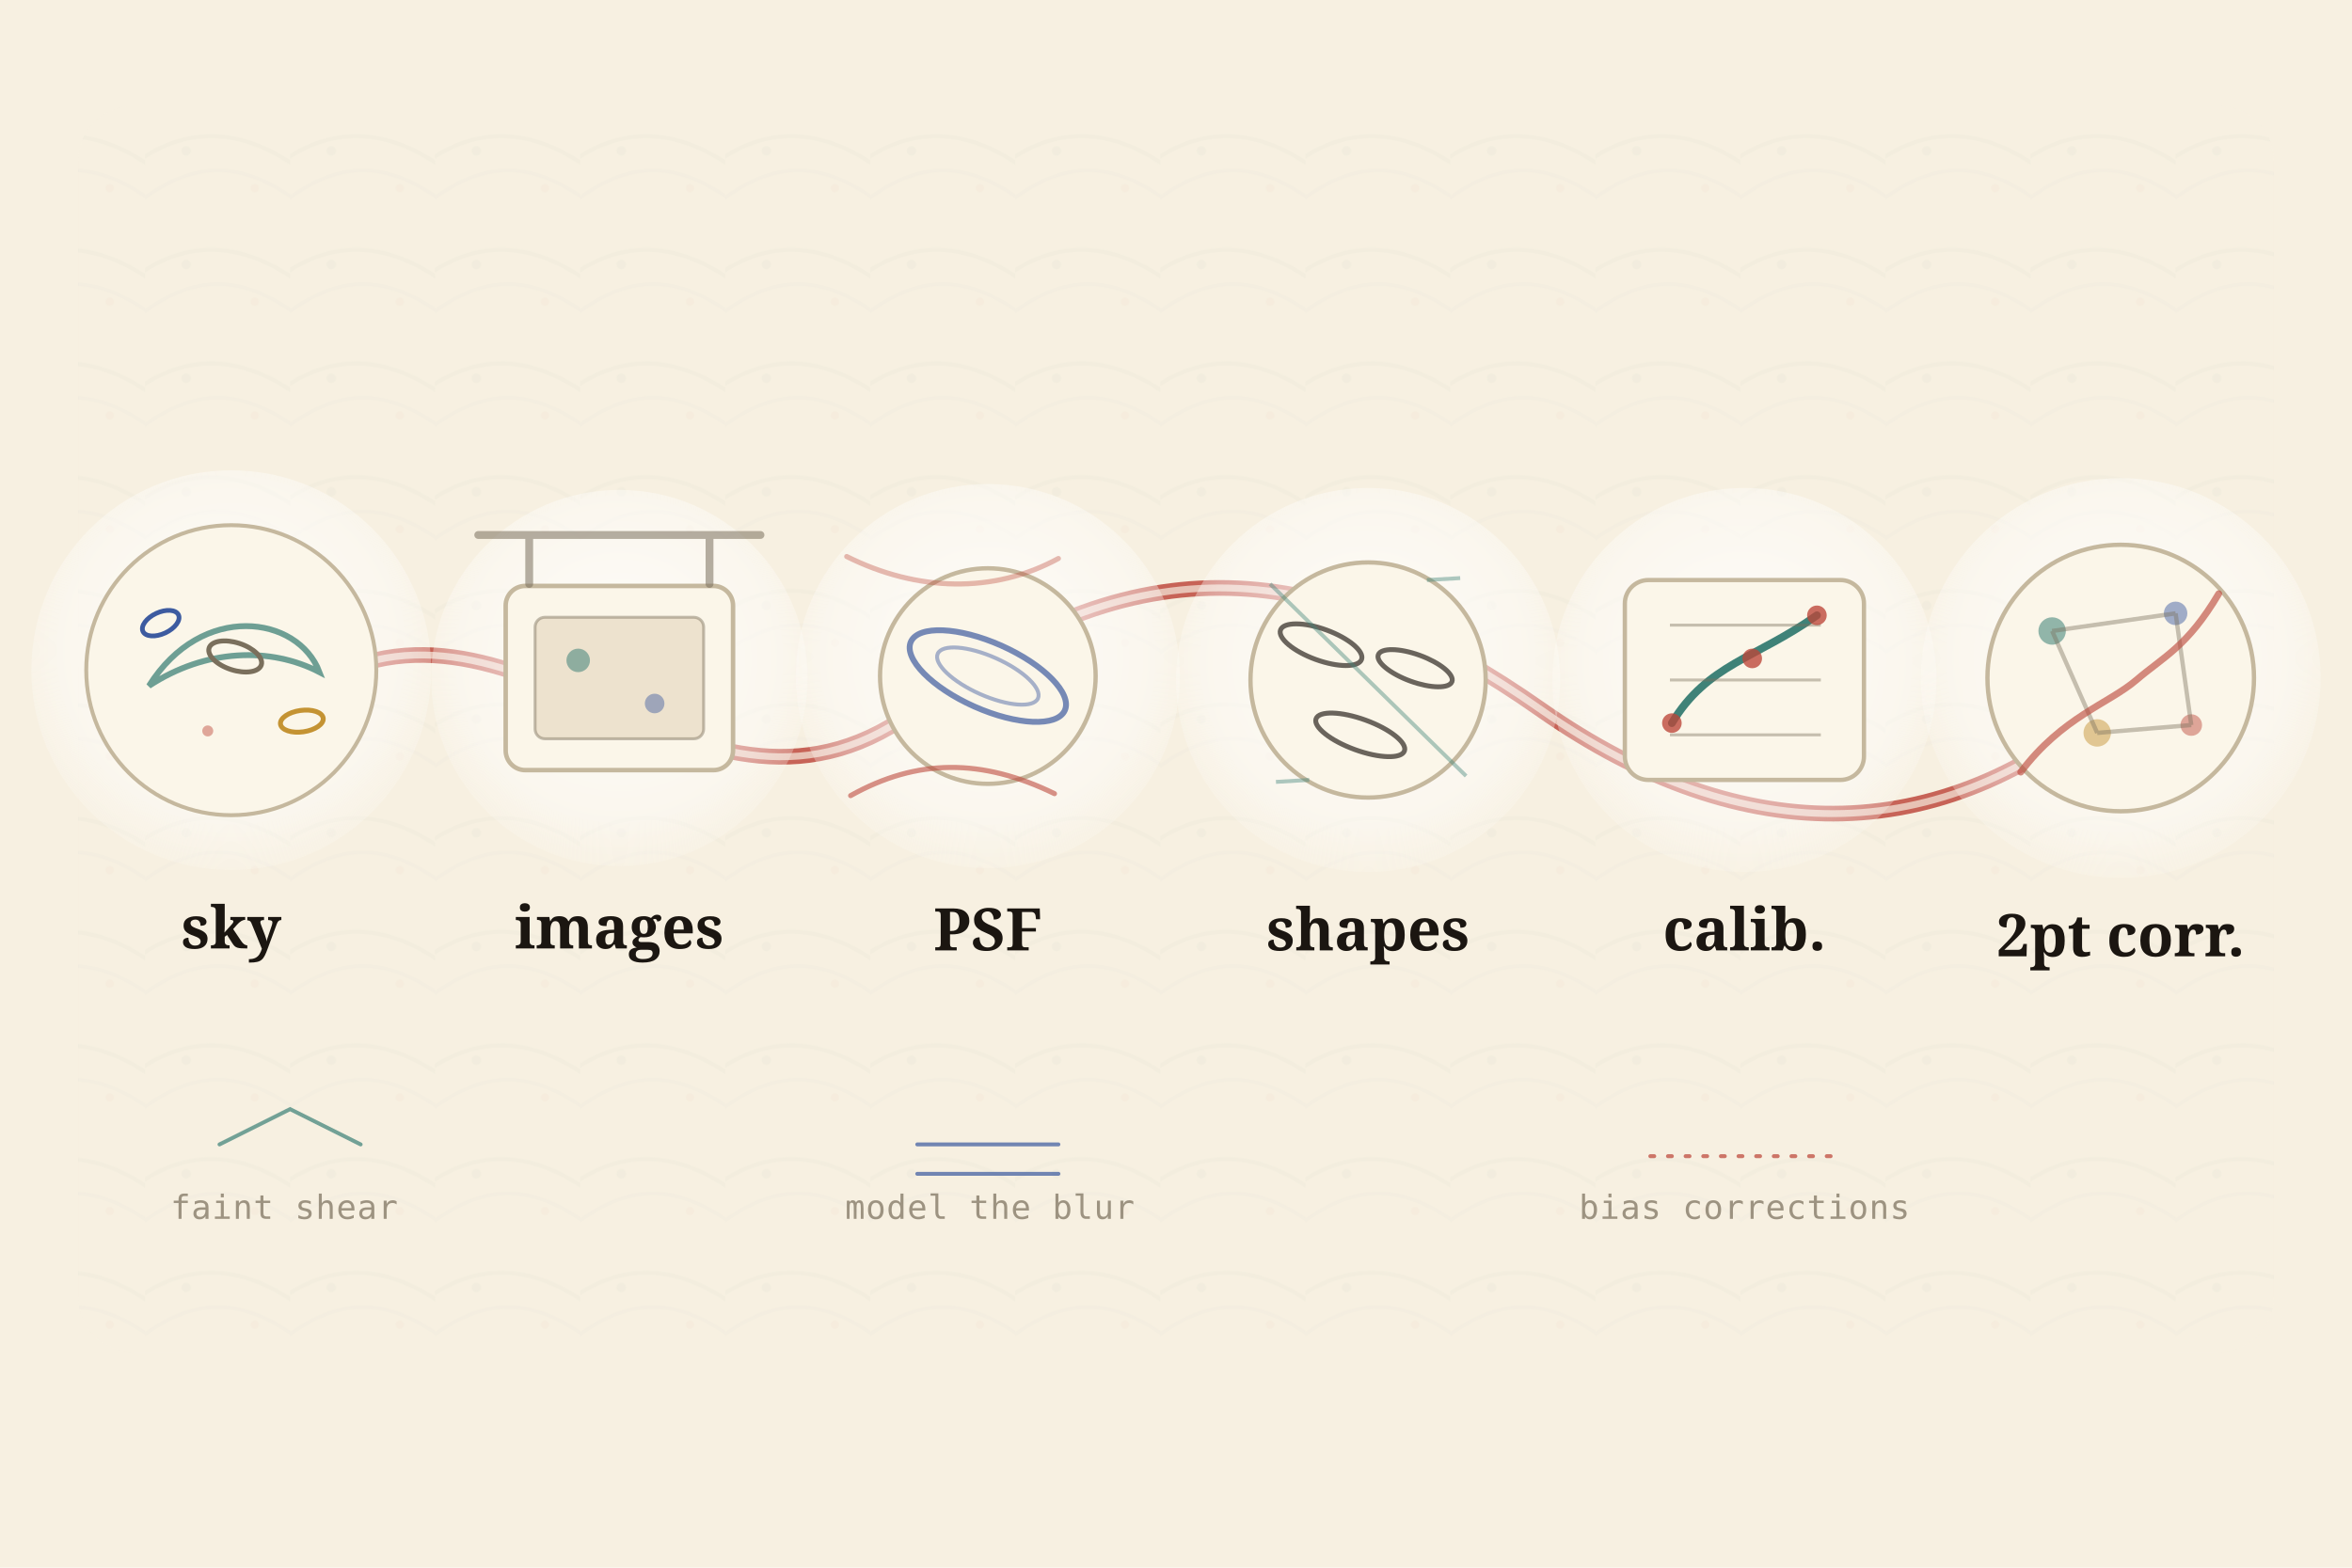
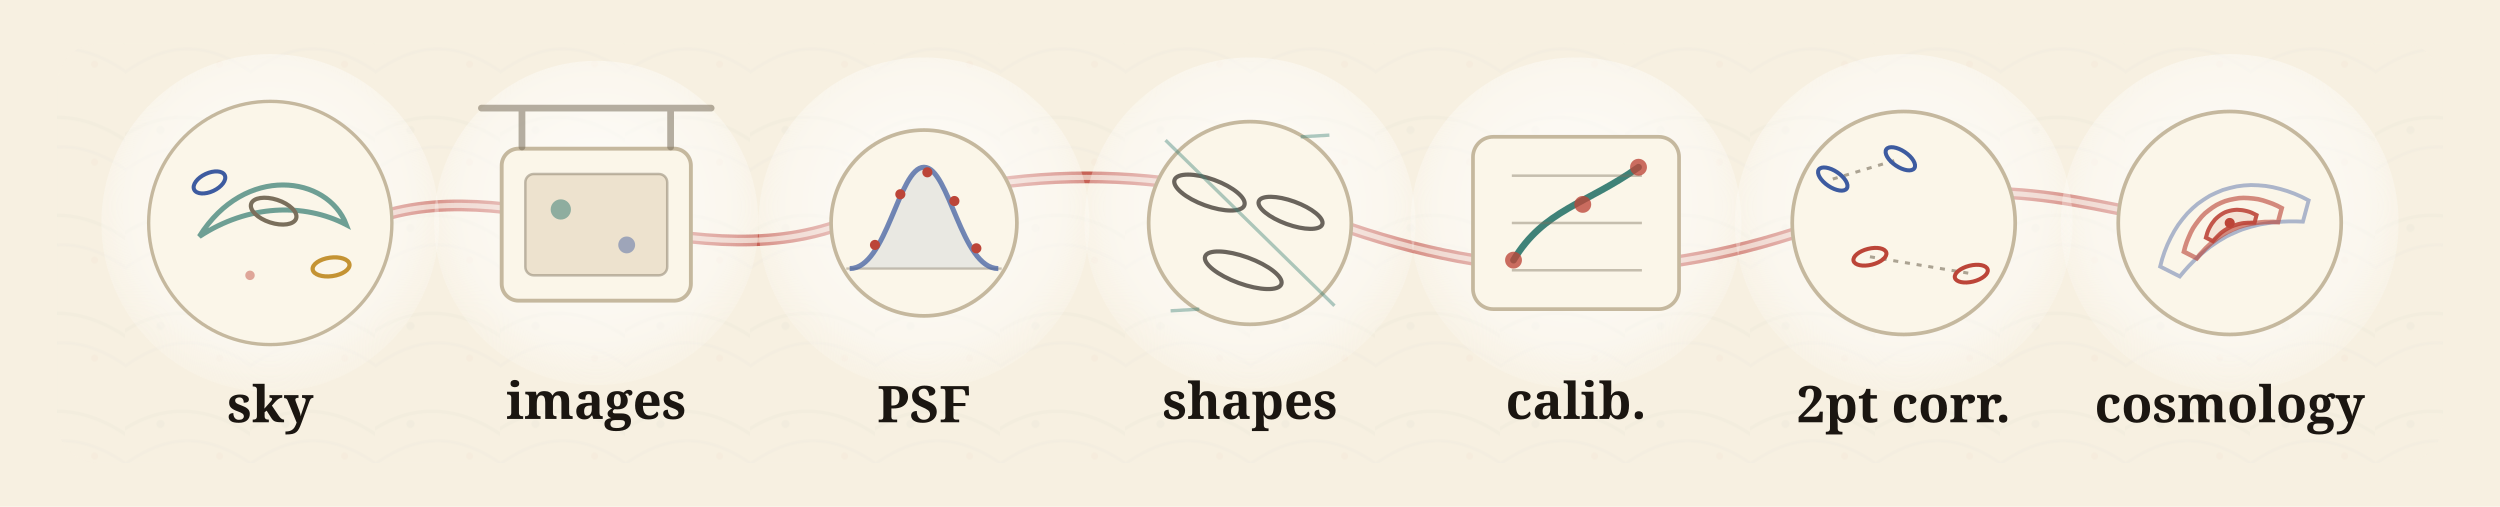
- <svg xmlns="http://www.w3.org/2000/svg" viewBox="0 0 1200 800" role="img" aria-labelledby="title desc">
+ <svg xmlns="http://www.w3.org/2000/svg" viewBox="0 0 1480 300" role="img" aria-labelledby="title desc">
  <defs>
    <style>
      .label { font-family: "EB Garamond", Georgia, serif; font-size: 30px; font-weight: 600; fill: #1b1611; }
-       .small { font-family: "IBM Plex Mono", ui-monospace, monospace; font-size: 17px; fill: #7a6f5c; letter-spacing: 0.02em; }
      .ink { stroke: #1b1611; }
      .muted { stroke: #7a6f5c; }
      .accent { stroke: #bc4538; }
      .teal { stroke: #3f8278; }
      .cobalt { stroke: #3d5ba0; }
      .ochre { stroke: #c49333; }
    </style>
-     <filter id="soft" x="-40%" y="-40%" width="180%" height="180%">
-       <feGaussianBlur stdDeviation="8" />
-     </filter>
    <marker id="arrow" viewBox="0 0 10 10" refX="8" refY="5" markerWidth="7" markerHeight="7" orient="auto-start-reverse">
      <path d="M 0 0 L 10 5 L 0 10 z" fill="#bc4538" />
    </marker>
    <radialGradient id="nodeGlow" cx="50%" cy="45%" r="70%">
      <stop offset="0%" stop-color="#ffffff" stop-opacity="0.84" />
      <stop offset="62%" stop-color="#ffffff" stop-opacity="0.42" />
      <stop offset="100%" stop-color="#f7f0e1" stop-opacity="0" />
    </radialGradient>
    <pattern id="fiber" width="74" height="58" patternUnits="userSpaceOnUse">
      <path d="M-12 31 C 18 4, 52 5, 86 34" fill="none" stroke="#3f8278" stroke-opacity="0.13" stroke-width="2" />
      <path d="M-8 49 C 22 24, 48 21, 82 48" fill="none" stroke="#3d5ba0" stroke-opacity="0.10" stroke-width="1.7" />
      <circle cx="21" cy="19" r="2.4" fill="#3f8278" fill-opacity="0.16" />
      <circle cx="56" cy="38" r="2.1" fill="#bc4538" fill-opacity="0.12" />
    </pattern>
  </defs>
-   <rect width="1200" height="800" fill="#f7f0e1" />
-   <rect x="40" y="54" width="1120" height="636" rx="28" fill="url(#fiber)" opacity="0.62" />
-   <rect x="40" y="54" width="1120" height="636" rx="28" fill="#f7f0e1" opacity="0.72" />
-   <path d="M 151 356 C 261 276, 356 449, 470 360 S 682 289, 786 362 S 994 434, 1084 352" fill="none" stroke="#bc4538" stroke-width="8" stroke-linecap="round" stroke-opacity="0.82" marker-end="url(#arrow)" />
-   <path d="M 151 356 C 261 276, 356 449, 470 360 S 682 289, 786 362 S 994 434, 1084 352" fill="none" stroke="#f7f0e1" stroke-width="3.5" stroke-linecap="round" stroke-opacity="0.68" />
-   <g transform="translate(118 342)">
-     <circle r="102" fill="url(#nodeGlow)" />
-     <circle r="74" fill="#fbf6e9" stroke="#c5b89e" stroke-width="2" />
+   <rect width="1480" height="300" fill="#f7f0e1" />
+   <rect x="34" y="26" width="1412" height="248" rx="24" fill="url(#fiber)" opacity="0.62" />
+   <rect x="34" y="26" width="1412" height="248" rx="24" fill="#f7f0e1" opacity="0.72" />
+   <path d="M 215 132 C 300 96, 405 168, 500 132 S 690 96, 790 132 S 980 168, 1080 132 S 1235 124, 1300 132" fill="none" stroke="#bc4538" stroke-width="7" stroke-linecap="round" stroke-opacity="0.82" marker-end="url(#arrow)" />
+   <path d="M 215 132 C 300 96, 405 168, 500 132 S 690 96, 790 132 S 980 168, 1080 132 S 1235 124, 1300 132" fill="none" stroke="#f7f0e1" stroke-width="3" stroke-linecap="round" stroke-opacity="0.68" />
+   <g transform="translate(160 132)">
+     <circle r="100" fill="url(#nodeGlow)" />
+     <circle r="72" fill="#fbf6e9" stroke="#c5b89e" stroke-width="2" />
    <path d="M-42 8 C-15 -35, 34 -28, 45 1 C 20 -12, -13 -11, -42 8Z" fill="none" class="teal" stroke-width="3" opacity="0.75" />
    <ellipse cx="-36" cy="-24" rx="10" ry="5.5" fill="none" class="cobalt" stroke-width="2.4" transform="rotate(-25 -36 -24)" />
    <ellipse cx="2" cy="-7" rx="14" ry="7" fill="none" class="muted" stroke-width="2.5" transform="rotate(18 2 -7)" />
    <ellipse cx="36" cy="26" rx="11" ry="5.5" fill="none" class="ochre" stroke-width="2.5" transform="rotate(-8 36 26)" />
    <circle cx="-12" cy="31" r="2.8" fill="#bc4538" opacity="0.45" />
-     <text class="label" x="0" y="142" text-anchor="middle">sky</text>
+     <text class="label" x="0" y="118" text-anchor="middle">sky</text>
  </g>
-   <g transform="translate(316 346)">
+   <g transform="translate(353 132)">
    <circle r="96" fill="url(#nodeGlow)" />
-     <rect x="-58" y="-47" width="116" height="94" rx="10" fill="#fbf6e9" stroke="#c5b89e" stroke-width="2.3" />
-     <rect x="-43" y="-31" width="86" height="62" rx="5" fill="#ede2ce" stroke="#7a6f5c" stroke-opacity="0.45" stroke-width="1.5" />
-     <circle cx="-21" cy="-9" r="6" fill="#3f8278" opacity="0.55" />
+     <rect x="-56" y="-44" width="112" height="90" rx="10" fill="#fbf6e9" stroke="#c5b89e" stroke-width="2.3" />
+     <rect x="-42" y="-29" width="84" height="60" rx="5" fill="#ede2ce" stroke="#7a6f5c" stroke-opacity="0.45" stroke-width="1.5" />
+     <circle cx="-21" cy="-8" r="6" fill="#3f8278" opacity="0.55" />
    <circle cx="18" cy="13" r="5" fill="#3d5ba0" opacity="0.45" />
-     <path d="M-72 -73 L72 -73 M-46 -73 L-46 -48 M46 -73 L46 -48" fill="none" class="muted" stroke-width="4" stroke-linecap="round" opacity="0.55" />
-     <text class="label" x="0" y="138" text-anchor="middle">images</text>
+     <path d="M-68 -68 L68 -68 M-44 -68 L-44 -45 M44 -68 L44 -45" fill="none" class="muted" stroke-width="4" stroke-linecap="round" opacity="0.55" />
+     <text class="label" x="0" y="116" text-anchor="middle">images</text>
  </g>
-   <g transform="translate(504 345)">
+   <g transform="translate(547 132)">
    <circle r="98" fill="url(#nodeGlow)" />
    <circle r="55" fill="#fbf6e9" stroke="#c5b89e" stroke-width="2.2" />
-     <ellipse rx="43" ry="17" fill="none" class="cobalt" stroke-width="3" opacity="0.7" transform="rotate(24)" />
-     <ellipse rx="28" ry="10" fill="none" class="cobalt" stroke-width="2" opacity="0.45" transform="rotate(24)" />
-     <path d="M-70 61 C-36 42, -3 42, 34 60" fill="none" class="accent" stroke-width="2.6" stroke-linecap="round" opacity="0.58" />
-     <path d="M-72 -61 C-36 -43, 3 -42, 36 -60" fill="none" class="accent" stroke-width="2.6" stroke-linecap="round" opacity="0.36" />
-     <text class="label" x="0" y="140" text-anchor="middle">PSF</text>
+     <path d="M-44 27 C-22 27, -15 -33, 0 -33 C15 -33, 22 27, 44 27 Z" fill="#3d5ba0" fill-opacity="0.09" />
+     <path d="M-46 27 H46" class="muted" stroke-width="1.4" opacity="0.4" />
+     <path d="M-44 27 C-22 27, -15 -33, 0 -33 C15 -33, 22 27, 44 27" fill="none" class="cobalt" stroke-width="3" opacity="0.72" />
+     <circle cx="-29" cy="13" r="3" fill="#bc4538" />
+     <circle cx="-14" cy="-17" r="3" fill="#bc4538" />
+     <circle cx="2" cy="-30" r="3" fill="#bc4538" />
+     <circle cx="18" cy="-13" r="3" fill="#bc4538" />
+     <circle cx="31" cy="15" r="3" fill="#bc4538" />
+     <text class="label" x="0" y="118" text-anchor="middle">PSF</text>
  </g>
-   <g transform="translate(698 347)">
+   <g transform="translate(740 132)">
    <circle r="98" fill="url(#nodeGlow)" />
    <circle r="60" fill="#fbf6e9" stroke="#c5b89e" stroke-width="2.2" />
    <ellipse cx="-24" cy="-18" rx="22" ry="8" fill="none" class="ink" stroke-width="2.5" opacity="0.65" transform="rotate(20 -24 -18)" />
    <ellipse cx="24" cy="-6" rx="20" ry="7" fill="none" class="ink" stroke-width="2.5" opacity="0.65" transform="rotate(20 24 -6)" />
    <ellipse cx="-4" cy="28" rx="24" ry="8" fill="none" class="ink" stroke-width="2.5" opacity="0.65" transform="rotate(20 -4 28)" />
    <path d="M-50 -49 L50 49 M-47 52 L-30 51 M30 -51 L47 -52" fill="none" class="teal" stroke-width="2" opacity="0.42" />
-     <text class="label" x="0" y="138" text-anchor="middle">shapes</text>
+     <text class="label" x="0" y="116" text-anchor="middle">shapes</text>
  </g>
-   <g transform="translate(890 347)">
+   <g transform="translate(933 132)">
    <circle r="98" fill="url(#nodeGlow)" />
    <rect x="-61" y="-51" width="122" height="102" rx="12" fill="#fbf6e9" stroke="#c5b89e" stroke-width="2.2" />
    <path d="M-37 22 C-19 -8, 6 -11, 37 -33" fill="none" class="teal" stroke-width="4" stroke-linecap="round" />
    <path d="M-38 -28 L39 -28 M-38 0 L39 0 M-38 28 L39 28" fill="none" class="muted" stroke-width="1.5" opacity="0.42" />
    <circle cx="-37" cy="22" r="5" fill="#bc4538" opacity="0.78" />
    <circle cx="4" cy="-11" r="5" fill="#bc4538" opacity="0.78" />
    <circle cx="37" cy="-33" r="5" fill="#bc4538" opacity="0.78" />
-     <text class="label" x="0" y="138" text-anchor="middle">calib.</text>
+     <text class="label" x="0" y="116" text-anchor="middle">calib.</text>
  </g>
-   <g transform="translate(1082 346)">
-     <circle r="102" fill="url(#nodeGlow)" />
-     <circle r="68" fill="#fbf6e9" stroke="#c5b89e" stroke-width="2.2" />
-     <circle cx="-35" cy="-24" r="7" fill="#3f8278" opacity="0.56" />
-     <circle cx="28" cy="-33" r="6" fill="#3d5ba0" opacity="0.48" />
-     <circle cx="-12" cy="28" r="7" fill="#c49333" opacity="0.48" />
-     <circle cx="36" cy="24" r="5.5" fill="#bc4538" opacity="0.46" />
-     <path d="M-35 -24 L28 -33 M-35 -24 L-12 28 M-12 28 L36 24 M28 -33 L36 24" fill="none" class="muted" stroke-width="2.2" opacity="0.42" />
-     <path d="M-51 48 C-30 20, -6 13, 8 1 S 34 -16, 50 -43" fill="none" class="accent" stroke-width="3.5" stroke-linecap="round" opacity="0.62" />
-     <text class="label" x="0" y="142" text-anchor="middle">2pt corr.</text>
+   <g transform="translate(1127 132)">
+     <circle r="100" fill="url(#nodeGlow)" />
+     <circle r="66" fill="#fbf6e9" stroke="#c5b89e" stroke-width="2.2" />
+     <line x1="-42" y1="-26" x2="-2" y2="-38" class="muted" stroke-width="1.8" stroke-dasharray="3 4" opacity="0.62" />
+     <ellipse cx="-42" cy="-26" rx="10" ry="4.8" fill="none" class="cobalt" stroke-width="2.4" transform="rotate(34 -42 -26)" />
+     <ellipse cx="-2" cy="-38" rx="10" ry="4.8" fill="none" class="cobalt" stroke-width="2.4" transform="rotate(34 -2 -38)" />
+     <line x1="-20" y1="20" x2="40" y2="30" class="muted" stroke-width="1.8" stroke-dasharray="3 4" opacity="0.62" />
+     <ellipse cx="-20" cy="20" rx="10" ry="4.8" fill="none" class="accent" stroke-width="2.4" transform="rotate(-14 -20 20)" />
+     <ellipse cx="40" cy="30" rx="10" ry="4.8" fill="none" class="accent" stroke-width="2.4" transform="rotate(-14 40 30)" />
+     <text class="label" x="0" y="118" text-anchor="middle">2pt corr.</text>
  </g>
-   <g opacity="0.72">
-     <text class="small" x="145" y="622" text-anchor="middle">faint shear</text>
-     <text class="small" x="505" y="622" text-anchor="middle">model the blur</text>
-     <text class="small" x="890" y="622" text-anchor="middle">bias corrections</text>
-     <path d="M112 584 l36 -18 l36 18" fill="none" class="teal" stroke-width="2" stroke-linecap="round" />
-     <path d="M468 584 h72 M468 599 h72" fill="none" class="cobalt" stroke-width="2" stroke-linecap="round" />
-     <path d="M842 590 h98" fill="none" class="accent" stroke-width="2" stroke-linecap="round" stroke-dasharray="2 7" />
+   <g transform="translate(1320 132)">
+     <circle r="100" fill="url(#nodeGlow)" />
+     <circle r="66" fill="#fbf6e9" stroke="#c5b89e" stroke-width="2.2" />
+     <g transform="rotate(-24)">
+       <path d="M -39.9 16.9 L -36.0 15.0 L -32.4 13.4 L -28.9 12.0 L -25.5 10.8 L -22.2 9.7 L -19.1 8.9 L -16.1 8.1 L -13.2 7.6 L -10.4 7.1 L -7.7 6.8 L -5.1 6.5 L -2.5 6.4 L 0.0 6.4 L 2.5 6.4 L 5.1 6.5 L 7.7 6.8 L 10.4 7.1 L 13.2 7.6 L 16.1 8.1 L 19.1 8.9 L 22.2 9.7 L 25.5 10.8 L 28.9 12.0 L 32.4 13.4 L 36.0 15.0 L 39.9 16.9 L 48.1 6.8 L 45.2 3.2 L 42.1 -0.2 L 38.8 -3.4 L 35.4 -6.3 L 31.9 -9.0 L 28.3 -11.4 L 24.5 -13.5 L 20.6 -15.4 L 16.6 -16.9 L 12.6 -18.1 L 8.4 -18.9 L 4.2 -19.5 L 0.0 -19.6 L -4.2 -19.5 L -8.4 -18.9 L -12.6 -18.1 L -16.6 -16.9 L -20.6 -15.4 L -24.5 -13.5 L -28.3 -11.4 L -31.9 -9.0 L -35.4 -6.3 L -38.8 -3.4 L -42.1 -0.2 L -45.2 3.2 L -48.1 6.8 Z" fill="none" class="cobalt" stroke-width="2.3" opacity="0.42" />
+       <path d="M -26.3 11.2 L -23.8 9.9 L -21.4 8.9 L -19.1 7.9 L -16.8 7.1 L -14.7 6.4 L -12.6 5.9 L -10.6 5.4 L -8.7 5.0 L -6.9 4.7 L -5.1 4.5 L -3.4 4.3 L -1.7 4.3 L -0.0 4.2 L 1.7 4.3 L 3.4 4.3 L 5.1 4.5 L 6.9 4.7 L 8.7 5.0 L 10.6 5.4 L 12.6 5.9 L 14.7 6.4 L 16.8 7.1 L 19.1 7.9 L 21.4 8.9 L 23.8 9.9 L 26.3 11.2 L 31.7 4.5 L 29.8 2.1 L 27.8 -0.1 L 25.6 -2.2 L 23.4 -4.2 L 21.1 -6.0 L 18.7 -7.5 L 16.2 -8.9 L 13.6 -10.2 L 11.0 -11.2 L 8.3 -11.9 L 5.6 -12.5 L 2.8 -12.9 L -0.0 -13.0 L -2.8 -12.9 L -5.6 -12.5 L -8.3 -11.9 L -11.0 -11.2 L -13.6 -10.2 L -16.2 -8.9 L -18.7 -7.5 L -21.1 -6.0 L -23.4 -4.2 L -25.6 -2.2 L -27.8 -0.1 L -29.8 2.1 L -31.7 4.5 Z" fill="none" class="accent" stroke-width="2.7" opacity="0.62" />
+       <path d="M -13.5 5.8 L -12.2 5.2 L -10.9 4.7 L -9.7 4.2 L -8.6 3.8 L -7.5 3.4 L -6.4 3.1 L -5.4 2.9 L -4.4 2.7 L -3.5 2.6 L -2.6 2.5 L -1.7 2.4 L -0.9 2.4 L -0.0 2.3 L 0.9 2.4 L 1.7 2.4 L 2.6 2.5 L 3.5 2.6 L 4.4 2.7 L 5.4 2.9 L 6.4 3.1 L 7.5 3.4 L 8.6 3.8 L 9.7 4.2 L 10.9 4.7 L 12.2 5.2 L 13.5 5.8 L 16.4 2.2 L 15.4 1.0 L 14.4 -0.2 L 13.3 -1.3 L 12.1 -2.3 L 10.9 -3.2 L 9.7 -4.0 L 8.4 -4.7 L 7.1 -5.4 L 5.7 -5.9 L 4.3 -6.3 L 2.9 -6.6 L 1.4 -6.8 L -0.0 -6.9 L -1.4 -6.8 L -2.9 -6.6 L -4.3 -6.3 L -5.7 -5.9 L -7.1 -5.4 L -8.4 -4.7 L -9.7 -4.0 L -10.9 -3.2 L -12.1 -2.3 L -13.3 -1.3 L -14.4 -0.2 L -15.4 1.0 L -16.4 2.2 Z" fill="#bc4538" fill-opacity="0.12" stroke="#bc4538" stroke-width="2.4" opacity="0.9" />
+     </g>
+     <circle r="3" fill="#bc4538" />
+     <text class="label" x="0" y="118" text-anchor="middle">cosmology</text>
  </g>
</svg>
